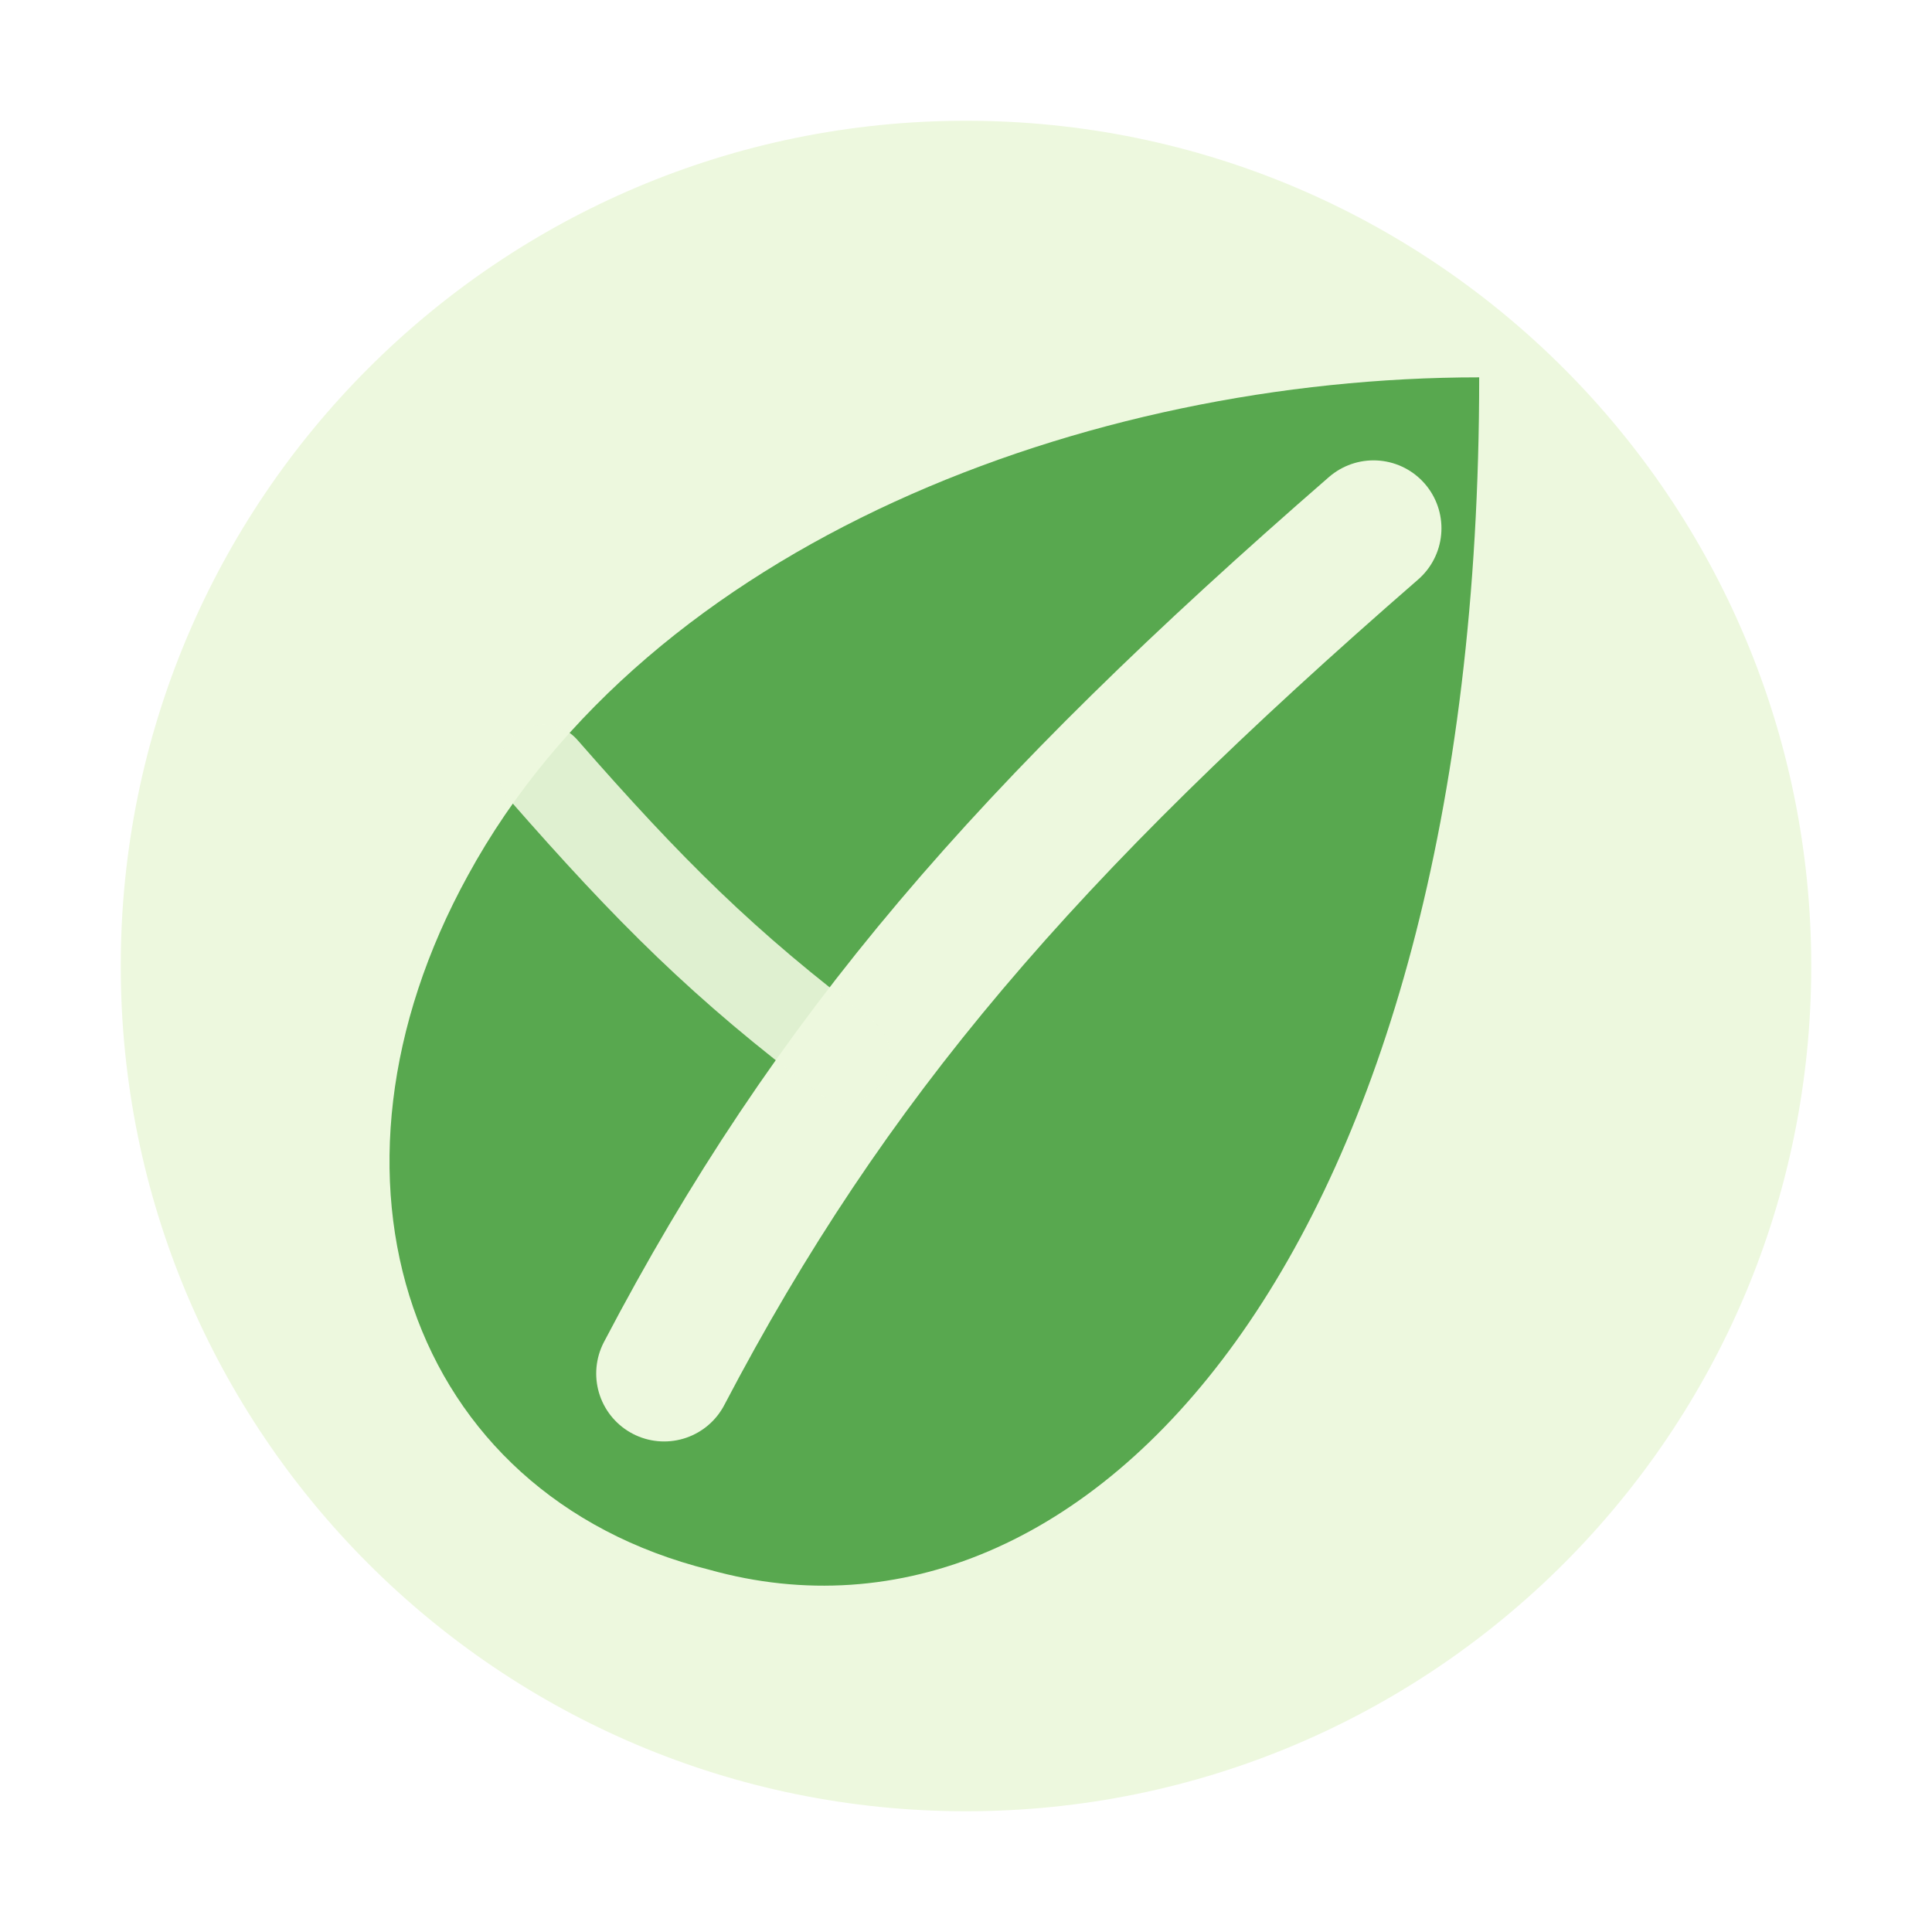
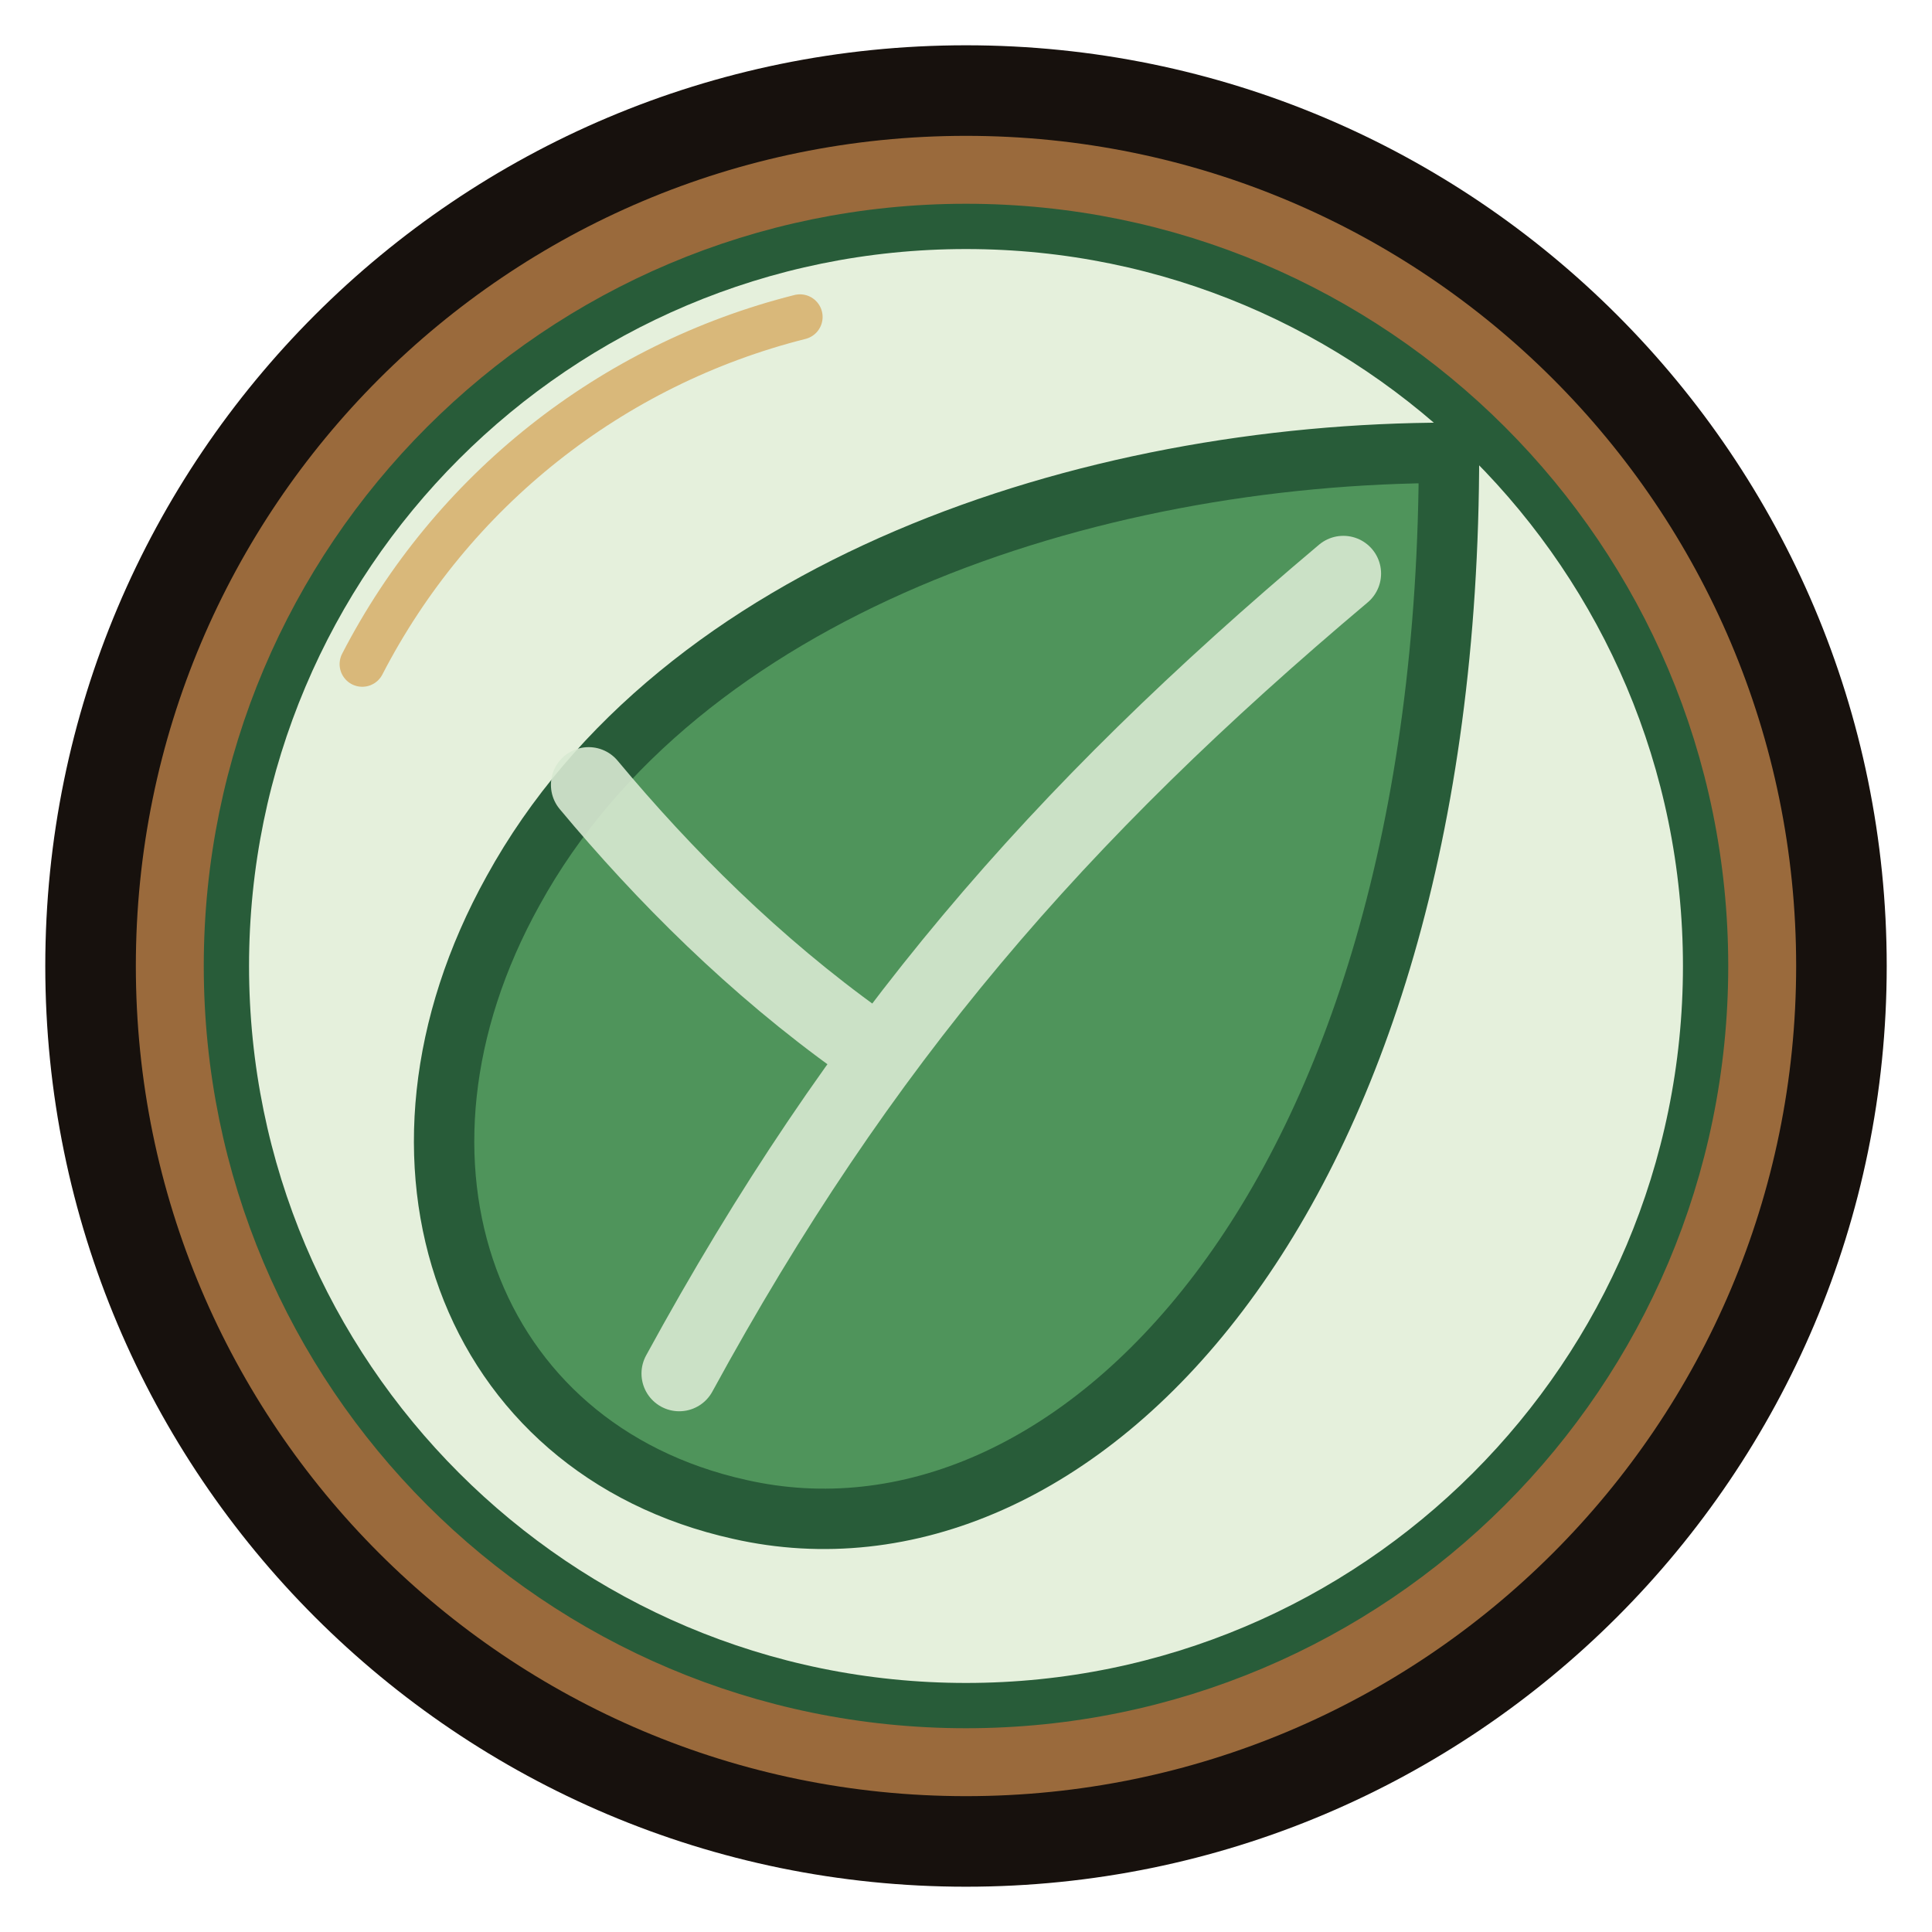
<svg xmlns="http://www.w3.org/2000/svg" width="128" height="128" viewBox="0 0 128 128" role="img" aria-labelledby="title desc">
-   <circle cx="64" cy="64" r="56" fill="#edf8de" />
-   <path d="M98 25 C72 25 43 36 31 58 C20 78 27 99 47 104 C72 111 98 83 98 25 Z" fill="#58a84f" />
-   <path d="M44 91 C55 70 68 55 91 35" fill="none" stroke="#edf8de" stroke-width="9" stroke-linecap="round" />
-   <path d="M56 70 C48 64 43 59 36 51" fill="none" stroke="#edf8de" stroke-width="6" stroke-linecap="round" opacity="0.9" />
+   <circle cx="64" cy="64" r="61" fill="#17110d" />
+   <circle cx="64" cy="64" r="55" fill="#9a6a3c" />
+   <circle cx="64" cy="64" r="49" fill="#e5f0dc" stroke="#285c39" stroke-width="3" />
+   <path d="M24 44 A45 45 0 0 1 53 21" fill="none" stroke="#d6aa62" stroke-width="3" stroke-linecap="round" opacity="0.8" />
+   <path d="M96 30 C72 30 45 39 34 59 C24 77 31 96 49 100 C71 105 96 80 96 30 Z" fill="#4f945b" stroke="#285c39" stroke-width="4" stroke-linejoin="round" />
+   <path d="M45 91 C57 69 70 54 89 38 M57 69 C50 64 44 58 39 52" fill="none" stroke="#d8e9d1" stroke-width="5" stroke-linecap="round" opacity="0.9" />
</svg>
